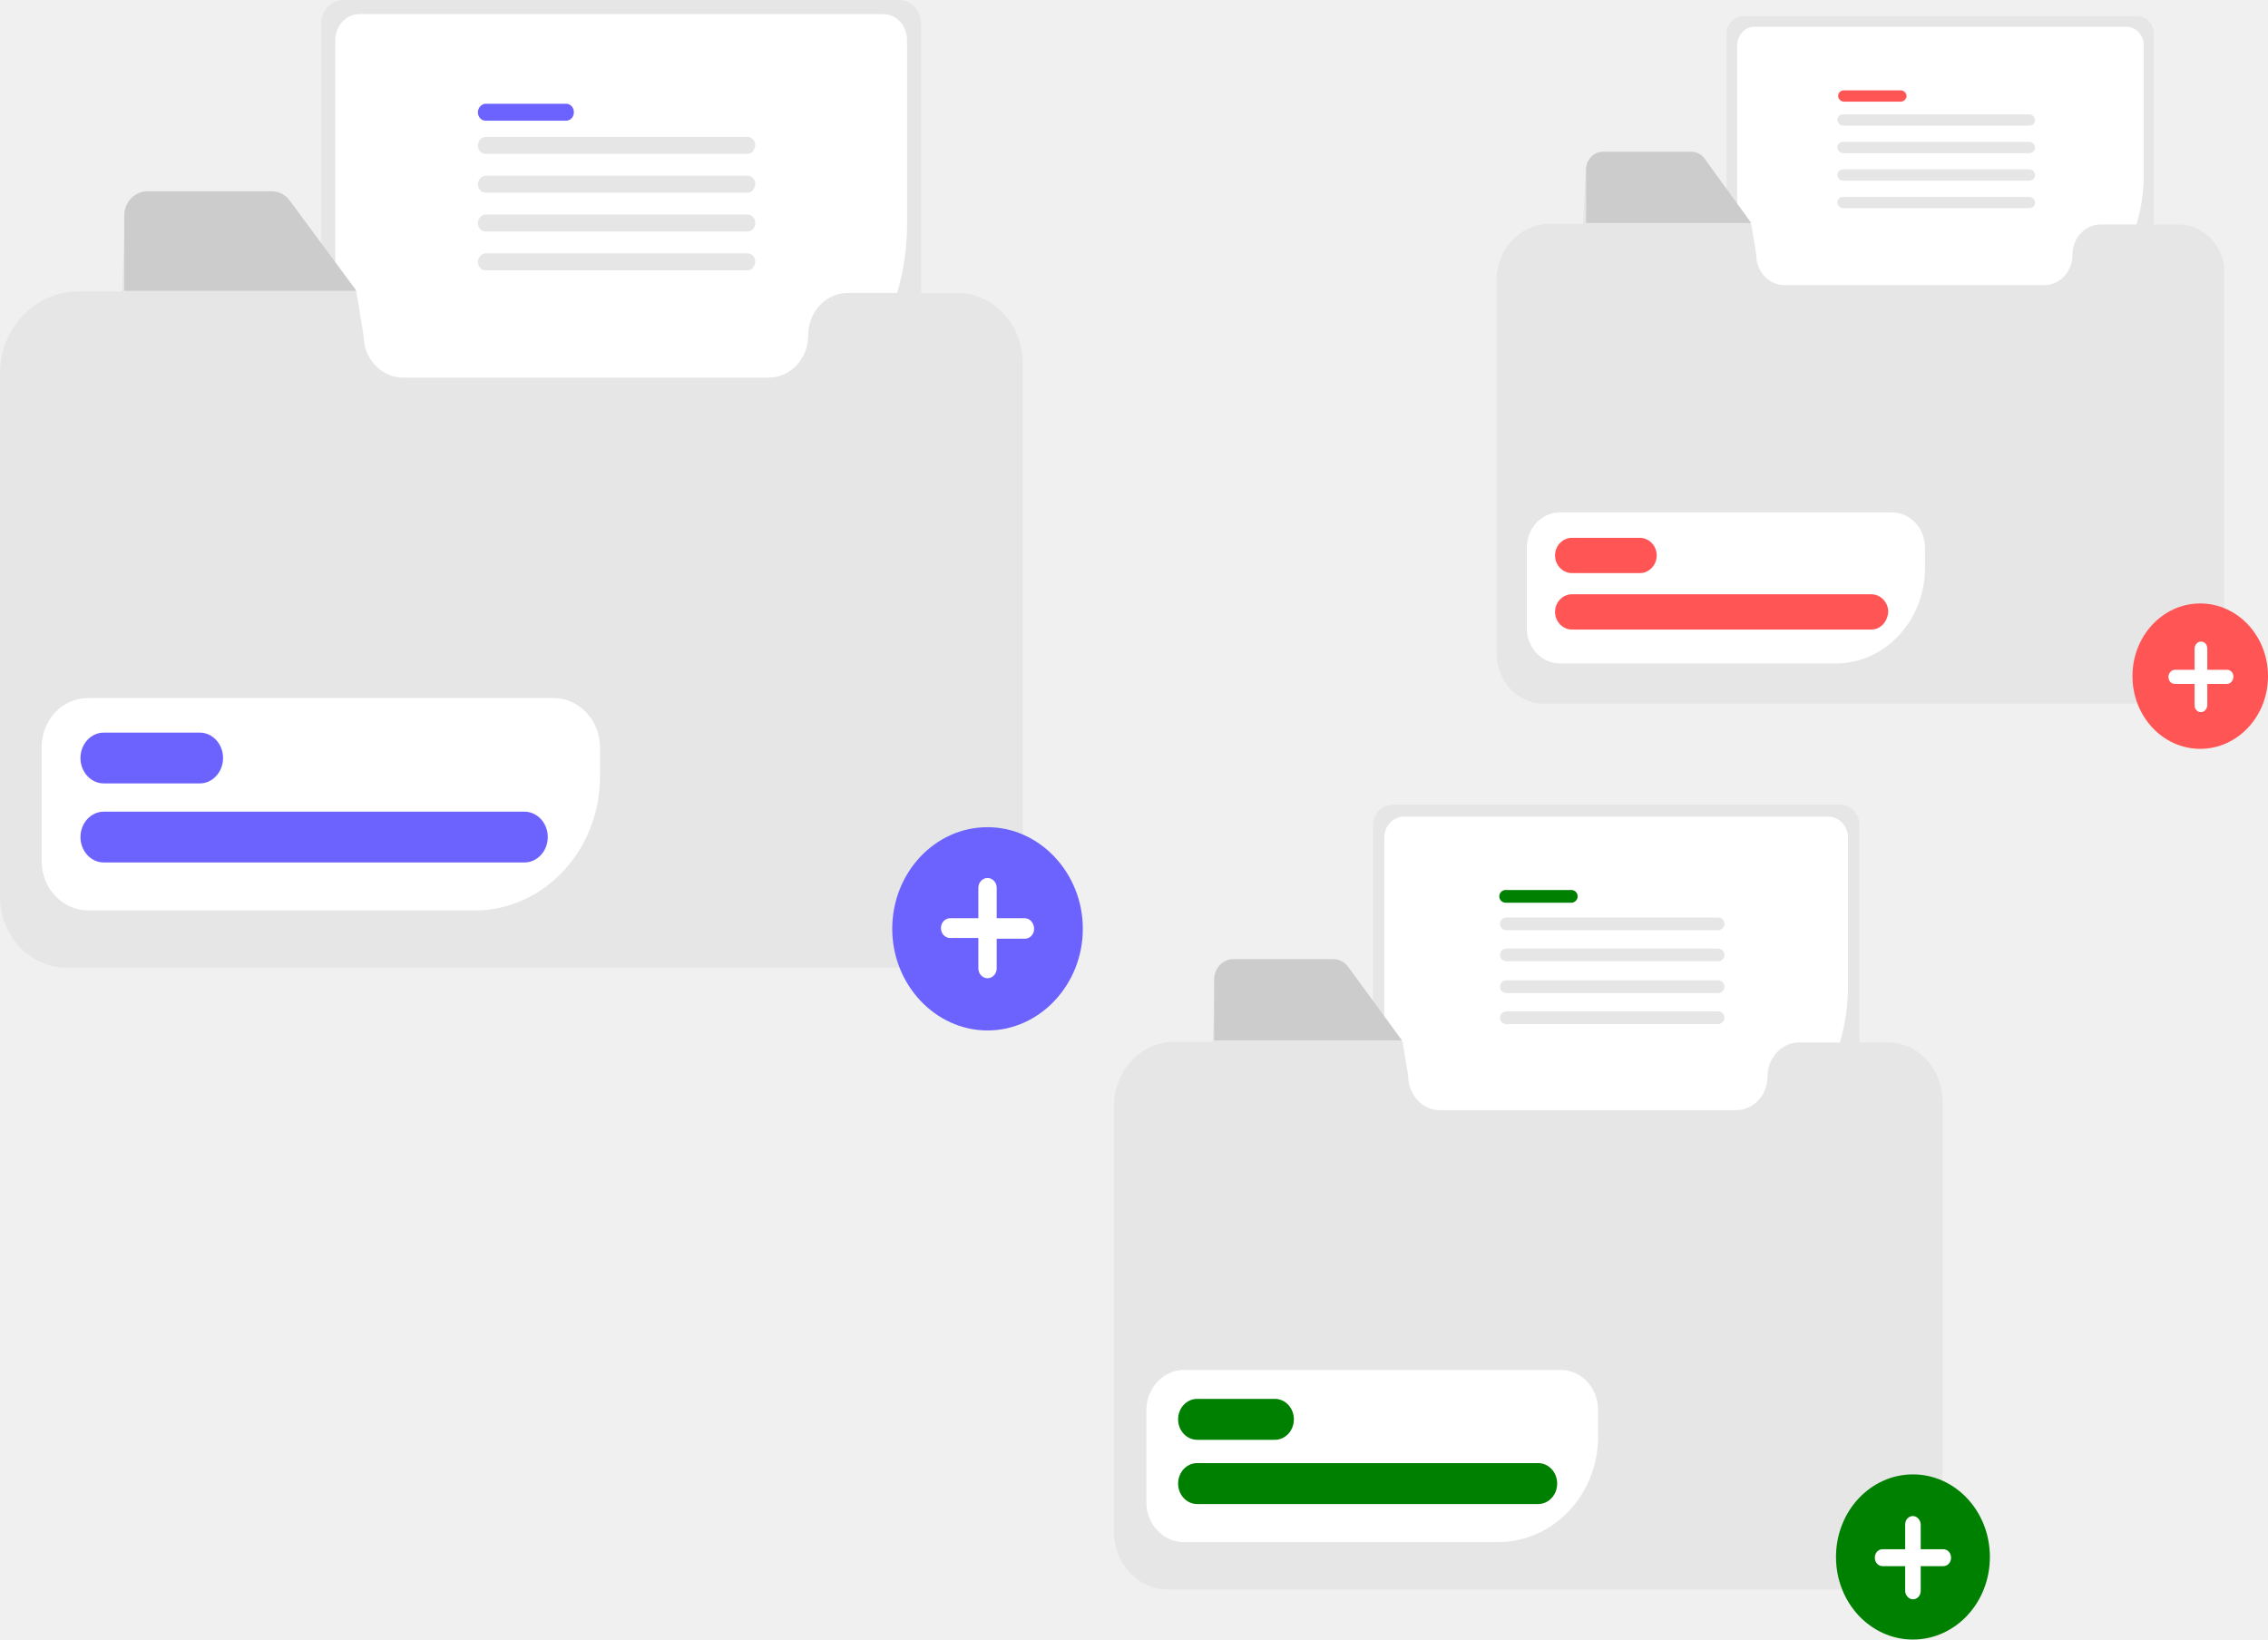
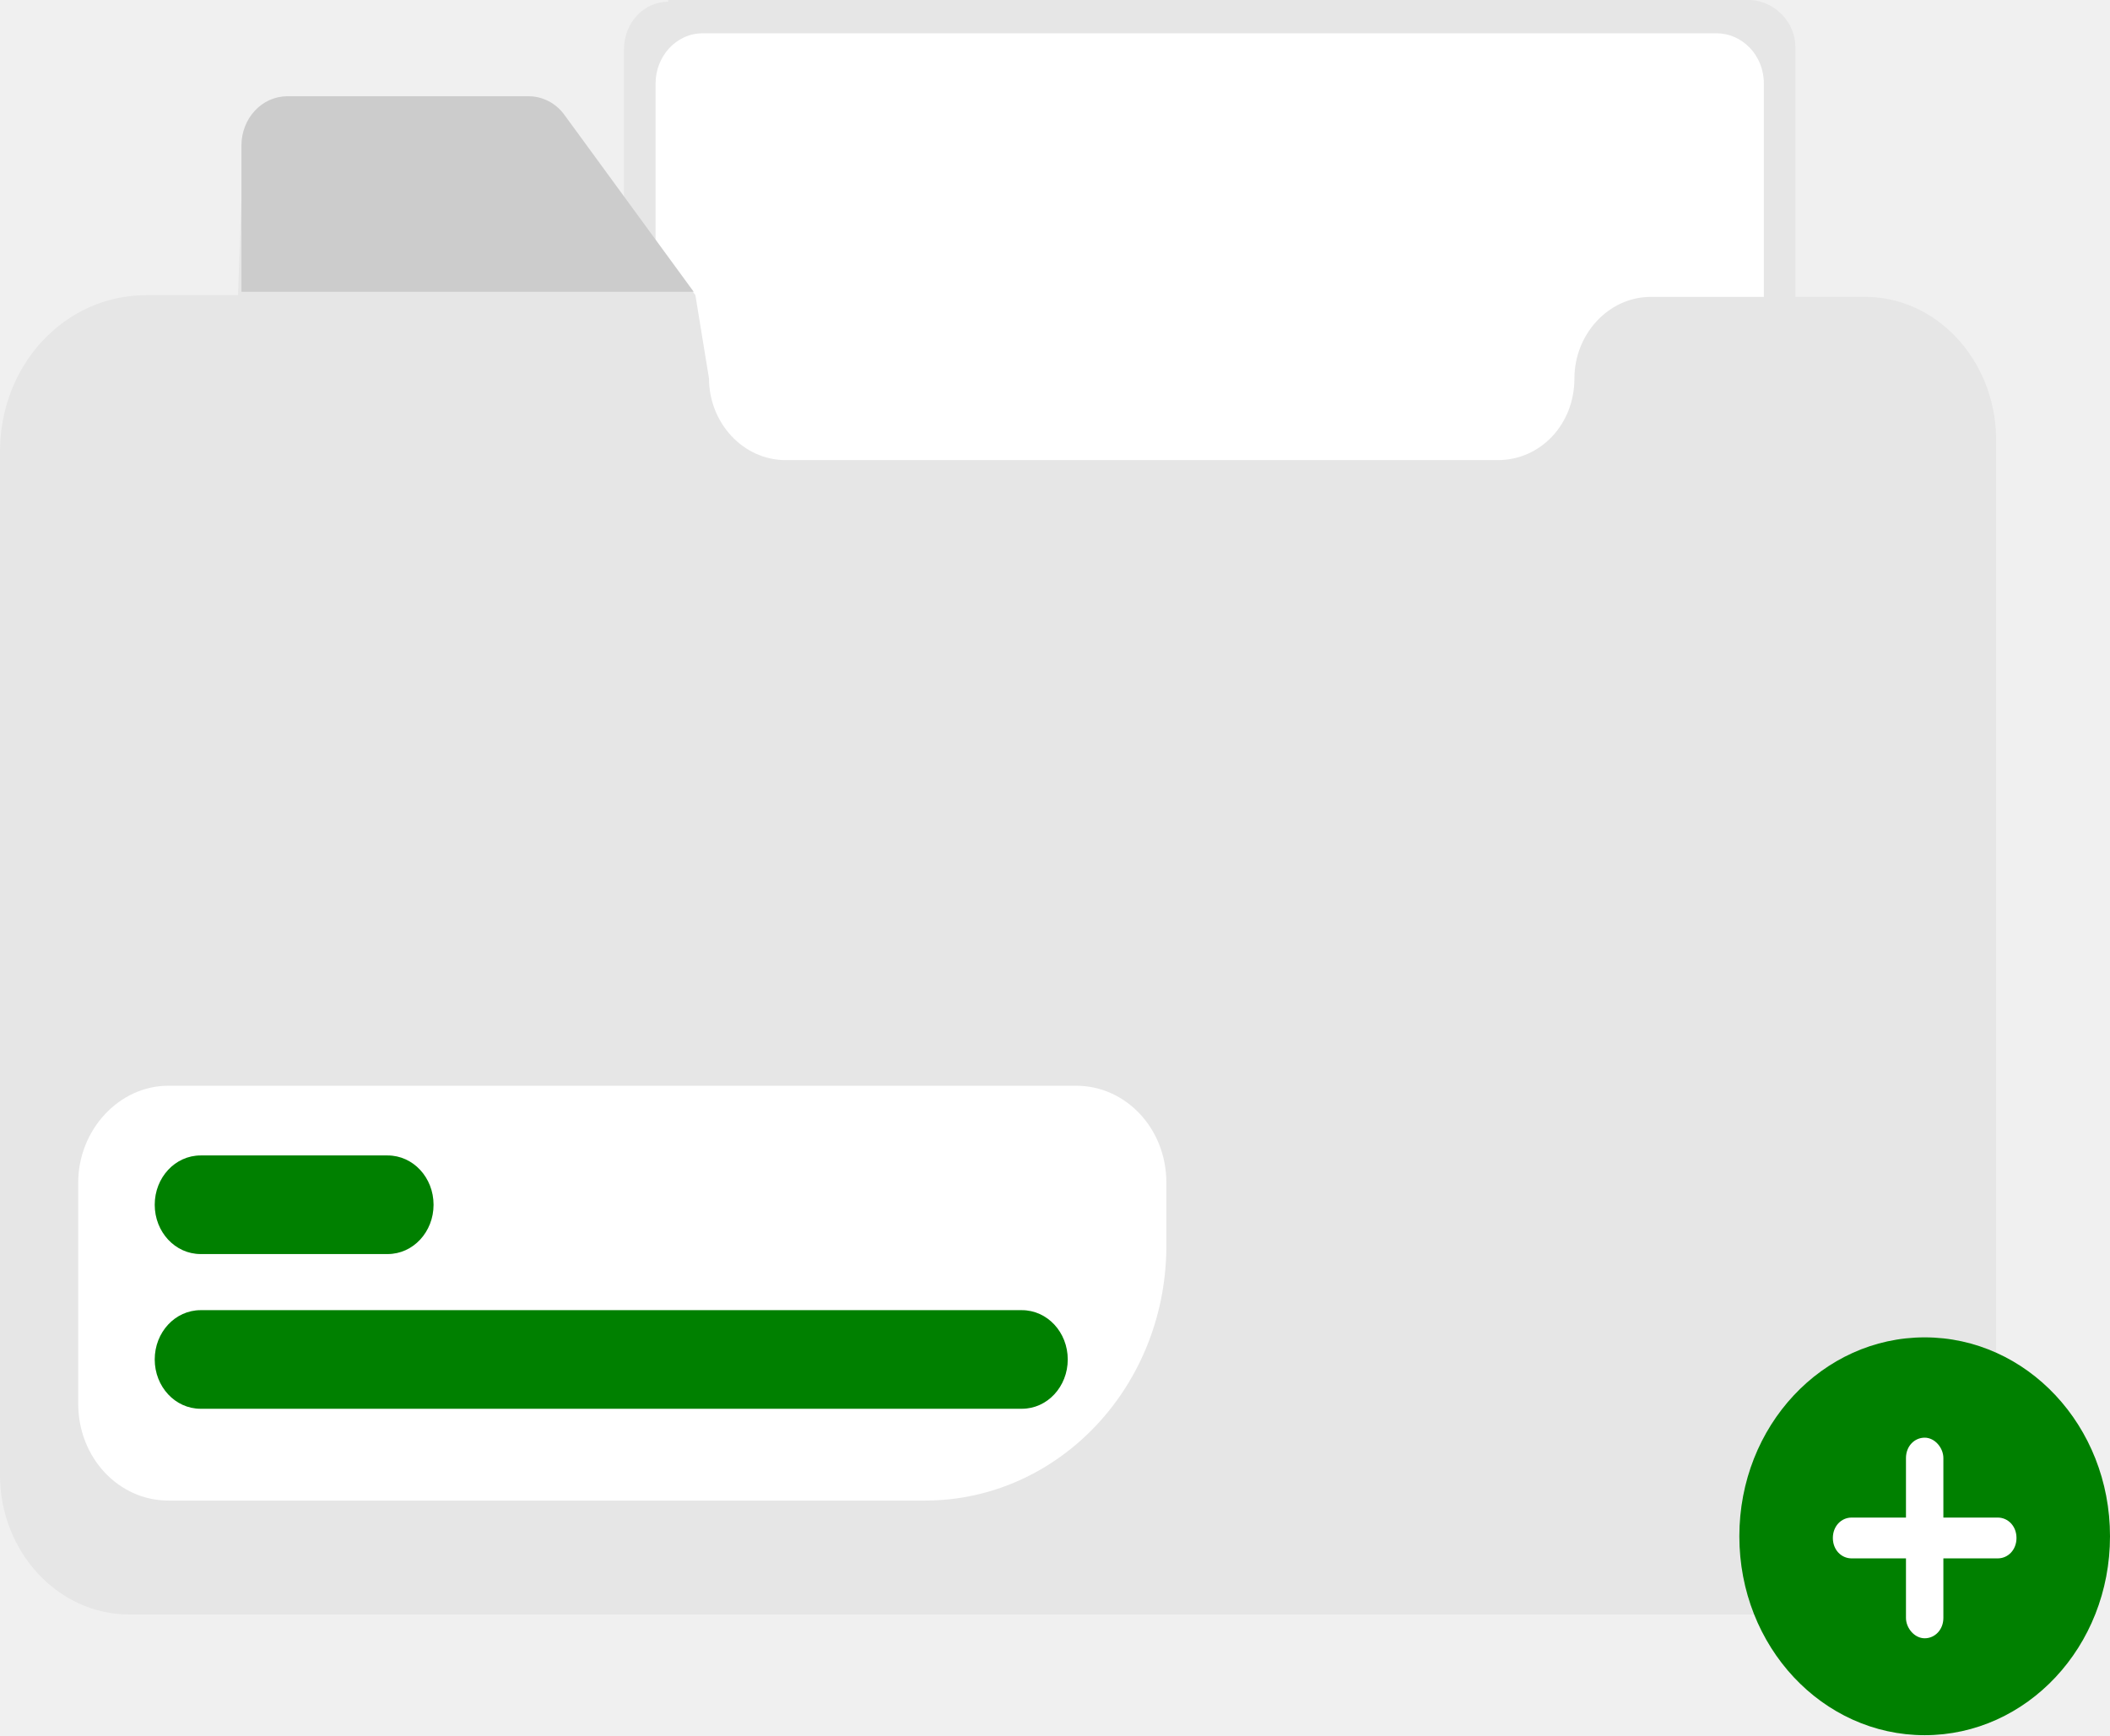
- <svg xmlns="http://www.w3.org/2000/svg" version="1.1" id="svg62" x="0px" y="0px" viewBox="0 0 321.3 232.3" style="enable-background:new 0 0 321.3 232.3;" xml:space="preserve">
-   <style type="text/css">
+ <svg xmlns="http://www.w3.org/2000/svg" version="1.1" id="svg62" x="0px" y="0px" viewBox="0 0 124.1 102.062" xml:space="preserve" width="124.1" height="102.062">
+   <defs id="defs1" />
+   <style type="text/css" id="style1">
	.st0{fill:#E6E6E6;}
	.st1{fill:#FFFFFF;}
	.st2{fill:#6C63FF;}
	.st3{fill:#CCCCCC;}
	.st4{fill:#FF5555;}
	.st5{fill:#008000;}
</style>
-   <path id="path18" class="st0" d="M48.7,0c-1.8,0-3.2,1.5-3.2,3.4v59.5c0,1.9,1.4,3.4,3.2,3.4h78.6c1.8,0,3.2-1.5,3.2-3.4V3.4  c0-1.9-1.4-3.4-3.2-3.4H48.7z" />
-   <path id="path19" class="st1" d="M99.1,63.4H50.9c-1.9,0-3.4-1.6-3.4-3.7v-54c0-2,1.5-3.7,3.4-3.7h74.2c1.9,0,3.4,1.6,3.4,3.7v26.1  C128.5,49.3,115.3,63.4,99.1,63.4z" />
-   <path id="path20" class="st2" d="M80.2,17.1H68.8c-0.6,0-1.1-0.5-1.1-1.2c0-0.6,0.5-1.2,1.1-1.2h11.4c0.6,0,1.1,0.5,1.1,1.2  S80.8,17.1,80.2,17.1L80.2,17.1z" />
-   <path id="path21" class="st0" d="M105.9,21.8H68.8c-0.6,0-1.1-0.5-1.1-1.2c0-0.6,0.5-1.2,1.1-1.2h37.1c0.6,0,1.1,0.5,1.1,1.2  C106.9,21.3,106.5,21.8,105.9,21.8z" />
-   <path id="path22" class="st0" d="M105.9,27.3H68.8c-0.6,0-1.1-0.5-1.1-1.2c0-0.6,0.5-1.2,1.1-1.2h37.1c0.6,0,1.1,0.5,1.1,1.2  C106.9,26.8,106.5,27.3,105.9,27.3z" />
-   <path id="path23" class="st0" d="M105.9,32.8H68.8c-0.6,0-1.1-0.5-1.1-1.2c0-0.6,0.5-1.2,1.1-1.2h37.1c0.6,0,1.1,0.5,1.1,1.2  S106.5,32.8,105.9,32.8z" />
-   <path id="path24" class="st0" d="M105.9,38.3H68.8c-0.6,0-1.1-0.5-1.1-1.2c0-0.6,0.5-1.2,1.1-1.2h37.1c0.6,0,1.1,0.5,1.1,1.2  C106.9,37.8,106.5,38.3,105.9,38.3z" />
-   <path id="path25" class="st0" d="M135.6,41.5h-15.5c-3.1,0-5.6,2.7-5.6,6l0,0c0,3.3-2.5,6-5.6,6H57.1c-3.1,0-5.6-2.7-5.6-6v0l-1-6.1  l0.1,0.1l-0.1-0.1l-9.4-12.8c-0.6-0.9-1.6-1.4-2.6-1.4H21c-1.8,0-3.3,1.6-3.3,3.5l-0.4,10.6h-6.6C4.8,41.5,0,46.6,0,52.9V127  c0,5.6,4.2,10.1,9.4,10.1h126.1c5.2,0,9.4-4.5,9.4-10.1V51.7C145,46.1,140.8,41.5,135.6,41.5L135.6,41.5z" />
-   <path id="path26" class="st3" d="M50.5,41.2H17.6V30.6c0-2,1.5-3.5,3.3-3.5h17.6c1,0,2,0.5,2.6,1.4L50.5,41.2z" />
-   <path id="path27" class="st1" d="M67.4,129H12.5c-3.6,0-6.6-3.1-6.6-7v-16.1c0-3.9,2.9-7,6.6-7h65.9c3.6,0,6.6,3.1,6.6,7v4.3  C84.9,120.5,77.1,128.9,67.4,129z" />
-   <path id="path28" class="st2" d="M28.3,111H14.7c-1.8,0-3.3-1.6-3.3-3.6c0-2,1.5-3.6,3.3-3.6h13.6c1.8,0,3.3,1.6,3.3,3.6  C31.6,109.4,30.1,111,28.3,111L28.3,111L28.3,111z" />
-   <path id="path29" class="st2" d="M74.3,122.2H14.7c-1.8,0-3.3-1.6-3.3-3.6c0-2,1.5-3.6,3.3-3.6h59.6c1.8,0,3.3,1.6,3.3,3.6  C77.6,120.6,76.1,122.2,74.3,122.2L74.3,122.2L74.3,122.2z" />
-   <path id="path48" class="st2" d="M139.9,146c-7.4,0-13.5-6.5-13.5-14.4s6-14.4,13.5-14.4c7.4,0,13.5,6.5,13.5,14.4l0,0  C153.4,139.5,147.3,146,139.9,146z" />
-   <path id="path49" class="st1" d="M145.2,130.1h-4v-4.3c0-0.8-0.6-1.4-1.3-1.4s-1.3,0.6-1.3,1.4v4.3h-4c-0.7,0-1.3,0.6-1.3,1.4  c0,0.8,0.6,1.4,1.3,1.4h4v4.3c0,0.8,0.6,1.4,1.3,1.4s1.3-0.6,1.3-1.4V133h4c0.7,0,1.3-0.6,1.3-1.4  C146.5,130.8,145.9,130.1,145.2,130.1z" />
-   <path id="path18-8" class="st0" d="M246.9,2.3c-1.2,0-2.3,1.1-2.3,2.4V47c0,1.3,1,2.4,2.3,2.4h55.9c1.2,0,2.3-1.1,2.3-2.4V4.7  c0-1.3-1-2.4-2.3-2.4L246.9,2.3z" />
-   <path id="path19-0" class="st1" d="M282.7,47.4h-34.2c-1.3,0-2.4-1.2-2.4-2.6V6.4c0-1.4,1.1-2.6,2.4-2.6h52.8c1.3,0,2.4,1.2,2.4,2.6  V25C303.6,37.3,294.2,47.4,282.7,47.4z" />
-   <path id="path20-4" class="st4" d="M269.3,14.4h-8.1c-0.4,0-0.8-0.4-0.8-0.8s0.3-0.8,0.8-0.8h8.1c0.4,0,0.8,0.4,0.8,0.8  S269.7,14.4,269.3,14.4L269.3,14.4z" />
-   <path id="path21-6" class="st0" d="M287.5,17.8h-26.4c-0.4,0-0.8-0.4-0.8-0.8c0-0.5,0.3-0.8,0.8-0.8h26.4c0.4,0,0.8,0.4,0.8,0.8  C288.3,17.5,287.9,17.8,287.5,17.8z" />
-   <path id="path22-0" class="st0" d="M287.5,21.7h-26.4c-0.4,0-0.8-0.4-0.8-0.8c0-0.5,0.3-0.8,0.8-0.8h26.4c0.4,0,0.8,0.4,0.8,0.8  C288.3,21.4,287.9,21.7,287.5,21.7z" />
-   <path id="path23-3" class="st0" d="M287.5,25.6h-26.4c-0.4,0-0.8-0.4-0.8-0.8s0.3-0.8,0.8-0.8h26.4c0.4,0,0.8,0.4,0.8,0.8  C288.3,25.3,287.9,25.6,287.5,25.6z" />
-   <path id="path24-2" class="st0" d="M287.5,29.5h-26.4c-0.4,0-0.8-0.4-0.8-0.8s0.3-0.8,0.8-0.8h26.4c0.4,0,0.8,0.4,0.8,0.8  C288.3,29.2,287.9,29.5,287.5,29.5z" />
-   <path id="path25-6" class="st0" d="M308.6,31.8h-11c-2.2,0-4,1.9-4,4.3l0,0c0,2.4-1.8,4.3-4,4.3h-36.8c-2.2,0-4-1.9-4-4.3v0  l-0.7-4.3l0,0.1l0-0.1l-6.7-9.1c-0.4-0.6-1.1-1-1.9-1h-12.5c-1.3,0-2.4,1.1-2.4,2.5l-0.3,7.5h-4.7c-4.2,0-7.6,3.6-7.6,8.1v52.7  c0,4,3,7.2,6.7,7.2h89.7c3.7,0,6.7-3.2,6.7-7.2V39C315.4,35.1,312.3,31.8,308.6,31.8L308.6,31.8z" />
-   <path id="path26-9" class="st3" d="M248.1,31.6h-23.4V24c0-1.4,1.1-2.5,2.4-2.5h12.5c0.7,0,1.4,0.3,1.9,1L248.1,31.6z" />
-   <path id="path27-4" class="st1" d="M260.1,94h-39.1c-2.6,0-4.7-2.2-4.7-5V77.6c0-2.8,2.1-5,4.7-5H268c2.6,0,4.7,2.2,4.7,5v3.1  C272.6,88,267,94,260.1,94z" />
-   <path id="path28-1" class="st4" d="M232.3,81.2h-9.6c-1.3,0-2.4-1.1-2.4-2.5c0-1.4,1.1-2.5,2.4-2.5h9.6c1.3,0,2.4,1.1,2.4,2.5  C234.7,80.1,233.6,81.2,232.3,81.2L232.3,81.2L232.3,81.2z" />
-   <path id="path29-3" class="st4" d="M265.1,89.2h-42.4c-1.3,0-2.4-1.1-2.4-2.5s1.1-2.5,2.4-2.5h42.4c1.3,0,2.4,1.1,2.4,2.5  C267.4,88.1,266.4,89.2,265.1,89.2L265.1,89.2L265.1,89.2z" />
-   <path id="path48-7" class="st4" d="M311.7,106.1c-5.3,0-9.6-4.6-9.6-10.3c0-5.7,4.3-10.3,9.6-10.3s9.6,4.6,9.6,10.3l0,0  C321.3,101.5,317,106.1,311.7,106.1z" />
-   <path id="path49-8" class="st1" d="M315.5,94.9h-2.8v-3c0-0.6-0.4-1-0.9-1s-0.9,0.5-0.9,1v3h-2.8c-0.5,0-0.9,0.5-0.9,1  c0,0.6,0.4,1,0.9,1h2.8v3c0,0.6,0.4,1,0.9,1c0.5,0,0.9-0.5,0.9-1v-3h2.8c0.5,0,0.9-0.5,0.9-1C316.4,95.3,316,94.9,315.5,94.9z" />
-   <path id="path18-8-3" class="st0" d="M197.1,114.1c-1.4,0-2.6,1.2-2.6,2.8V165c0,1.5,1.2,2.7,2.6,2.8h63.7c1.4,0,2.6-1.2,2.6-2.8  v-48.2c0-1.5-1.2-2.7-2.6-2.8H197.1z" />
-   <path id="path19-0-8" class="st1" d="M237.9,165.4h-39c-1.5,0-2.8-1.3-2.8-3v-43.7c0-1.6,1.2-3,2.8-3H259c1.5,0,2.8,1.3,2.8,3v21.1  C261.8,154,251.1,165.4,237.9,165.4z" />
-   <path id="path20-4-1" class="st5" d="M222.6,127.9h-9.3c-0.5,0-0.9-0.4-0.9-0.9c0-0.5,0.4-0.9,0.9-0.9h9.3c0.5,0,0.9,0.4,0.9,0.9  C223.5,127.5,223.1,127.9,222.6,127.9L222.6,127.9z" />
-   <path id="path21-6-5" class="st0" d="M243.4,131.8h-30c-0.5,0-0.9-0.4-0.9-0.9c0-0.5,0.4-0.9,0.9-0.9h30c0.5,0,0.9,0.4,0.9,0.9  C244.3,131.3,243.9,131.8,243.4,131.8z" />
-   <path id="path22-0-3" class="st0" d="M243.4,136.2h-30c-0.5,0-0.9-0.4-0.9-0.9c0-0.5,0.4-0.9,0.9-0.9h30c0.5,0,0.9,0.4,0.9,0.9  C244.3,135.8,243.9,136.2,243.4,136.2z" />
-   <path id="path23-3-5" class="st0" d="M243.4,140.7h-30c-0.5,0-0.9-0.4-0.9-0.9s0.4-0.9,0.9-0.9h30c0.5,0,0.9,0.4,0.9,0.9  S243.9,140.7,243.4,140.7z" />
-   <path id="path24-2-4" class="st0" d="M243.4,145.1h-30c-0.5,0-0.9-0.4-0.9-0.9c0-0.5,0.4-0.9,0.9-0.9h30c0.5,0,0.9,0.4,0.9,0.9  C244.3,144.7,243.9,145.1,243.4,145.1z" />
-   <path id="path25-6-3" class="st0" d="M267.5,147.7h-12.6c-2.5,0-4.5,2.2-4.5,4.8l0,0c0,2.7-2,4.8-4.5,4.8H204  c-2.5,0-4.5-2.2-4.5-4.8v0l-0.8-4.9l0.1,0.1l-0.1-0.1l-7.6-10.4c-0.5-0.7-1.3-1.1-2.1-1.1h-14.2c-1.5,0-2.7,1.3-2.7,2.9l-0.3,8.6  h-5.4c-4.8,0-8.6,4.1-8.6,9.2V217c0,4.5,3.4,8.2,7.6,8.2h102.2c4.2,0,7.6-3.7,7.6-8.2v-61.1C275.1,151.4,271.7,147.7,267.5,147.7  L267.5,147.7z" />
-   <path id="path26-9-6" class="st3" d="M198.6,147.4H172v-8.6c0-1.6,1.2-2.9,2.7-2.9h14.2c0.8,0,1.6,0.4,2.1,1.1L198.6,147.4z" />
-   <path id="path27-4-5" class="st1" d="M212.2,218.5h-44.5c-2.9,0-5.3-2.5-5.3-5.7v-13c0-3.1,2.4-5.7,5.3-5.7h53.4  c2.9,0,5.3,2.5,5.3,5.7v3.5C226.5,211.7,220.1,218.5,212.2,218.5L212.2,218.5z" />
-   <path id="path28-1-9" class="st5" d="M180.6,204h-11c-1.5,0-2.7-1.3-2.7-2.9c0-1.6,1.2-2.9,2.7-2.9h11c1.5,0,2.7,1.3,2.7,2.9  C183.3,202.7,182.1,204,180.6,204L180.6,204L180.6,204z" />
-   <path id="path29-3-5" class="st5" d="M217.9,213.1h-48.3c-1.5,0-2.7-1.3-2.7-2.9c0-1.6,1.2-2.9,2.7-2.9h48.3c1.5,0,2.7,1.3,2.7,2.9  C220.6,211.8,219.4,213.1,217.9,213.1L217.9,213.1L217.9,213.1z" />
-   <path id="path48-7-4" class="st5" d="M271,232.3c-6,0-10.9-5.2-10.9-11.7c0-6.5,4.9-11.7,10.9-11.7s10.9,5.2,10.9,11.7l0,0  C281.9,227.1,277,232.3,271,232.3z" />
-   <path id="path49-8-9" class="st1" d="M275.3,219.5h-3.2V216c0-0.6-0.5-1.2-1.1-1.2s-1.1,0.5-1.1,1.2v3.5h-3.2  c-0.6,0-1.1,0.5-1.1,1.2s0.5,1.2,1.1,1.2h3.2v3.5c0,0.6,0.5,1.2,1.1,1.2s1.1-0.5,1.1-1.2v-3.5h3.2c0.6,0,1.1-0.5,1.1-1.2  S275.9,219.5,275.3,219.5z" />
+   <path id="path18-8-3" class="st0" d="m 39.3,0.1 c -1.4,0 -2.6,1.2 -2.6,2.8 V 51 c 0,1.5 1.2,2.7 2.6,2.8 H 103 c 1.4,0 2.6,-1.2 2.6,-2.8 V 2.8 C 105.6,1.3 104.4,0.1 103,0 H 39.3 Z" />
+   <path id="path19-0-8" class="st1" d="M 80.03,50.885 H 41.336 c -1.488,0 -2.778,-1.28 -2.778,-2.953 V 4.911 c 0,-1.575 1.191,-2.953 2.778,-2.953 h 59.628 c 1.488,0 2.778,1.28 2.778,2.953 v 20.772 c 0,13.979 -10.616,25.202 -23.712,25.202 z" style="stroke-width:0.988" />
+   <path id="path25-6-3" class="st0" d="M 109.7,17.462 H 97.1 c -2.5,0 -4.5,2.2 -4.5,4.8 v 0 c 0,2.7 -2,4.8 -4.5,4.8 H 46.2 c -2.5,0 -4.5,-2.2 -4.5,-4.8 v 0 l -0.8,-4.9 0.1,0.1 -0.1,-0.1 -7.6,-10.4 c -0.5,-0.7 -1.3,-1.1 -2.1,-1.1 H 17 c -1.5,0 -2.7,1.3 -2.7,2.9 l -0.3,8.6 H 8.6 c -4.8,0 -8.6,4.1 -8.6,9.2 v 60.2 c 0,4.5 3.4,8.2 7.6,8.2 h 102.2 c 4.2,0 7.6,-3.7 7.6,-8.2 v -61.1 c -0.1,-4.5 -3.5,-8.2 -7.7,-8.2 z" />
+   <path id="path26-9-6" class="st3" d="M 40.8,17.162 H 14.2 v -8.6 c 0,-1.6 1.2,-2.9 2.7,-2.9 h 14.2 c 0.8,0 1.6,0.4 2.1,1.1 z" />
+   <path id="path27-4-5" class="st1" d="M 54.4,88.262 H 9.9 c -2.9,0 -5.3,-2.5 -5.3,-5.7 v -13 c 0,-3.1 2.4,-5.7 5.3,-5.7 h 53.4 c 2.9,0 5.3,2.5 5.3,5.7 v 3.5 c 0.1,8.4 -6.3,15.2 -14.2,15.2 z" />
+   <path id="path28-1-9" class="st5" d="m 22.8,73.762 h -11 c -1.5,0 -2.7,-1.3 -2.7,-2.9 0,-1.6 1.2,-2.9 2.7,-2.9 h 11 c 1.5,0 2.7,1.3 2.7,2.9 0,1.6 -1.2,2.9 -2.7,2.9 z" />
+   <path id="path29-3-5" class="st5" d="M 60.1,82.862 H 11.8 c -1.5,0 -2.7,-1.3 -2.7,-2.9 0,-1.6 1.2,-2.9 2.7,-2.9 h 48.3 c 1.5,0 2.7,1.3 2.7,2.9 0,1.6 -1.2,2.9 -2.7,2.9 z" />
+   <path id="path48-7-4" class="st5" d="m 113.2,102.062 c -6,0 -10.9,-5.2 -10.9,-11.7 0,-6.5 4.9,-11.7 10.9,-11.7 6,0 10.9,5.2 10.9,11.7 v 0 c 0,6.5 -4.9,11.7 -10.9,11.7 z" />
+   <path id="path49-8-9" class="st1" d="m 117.5,89.262 h -3.2 v -3.5 c 0,-0.6 -0.5,-1.2 -1.1,-1.2 -0.6,0 -1.1,0.5 -1.1,1.2 v 3.5 h -3.2 c -0.6,0 -1.1,0.5 -1.1,1.2 0,0.7 0.5,1.2 1.1,1.2 h 3.2 v 3.5 c 0,0.6 0.5,1.2 1.1,1.2 0.6,0 1.1,-0.5 1.1,-1.2 v -3.5 h 3.2 c 0.6,0 1.1,-0.5 1.1,-1.2 0,-0.7 -0.5,-1.2 -1.1,-1.2 z" />
</svg>
